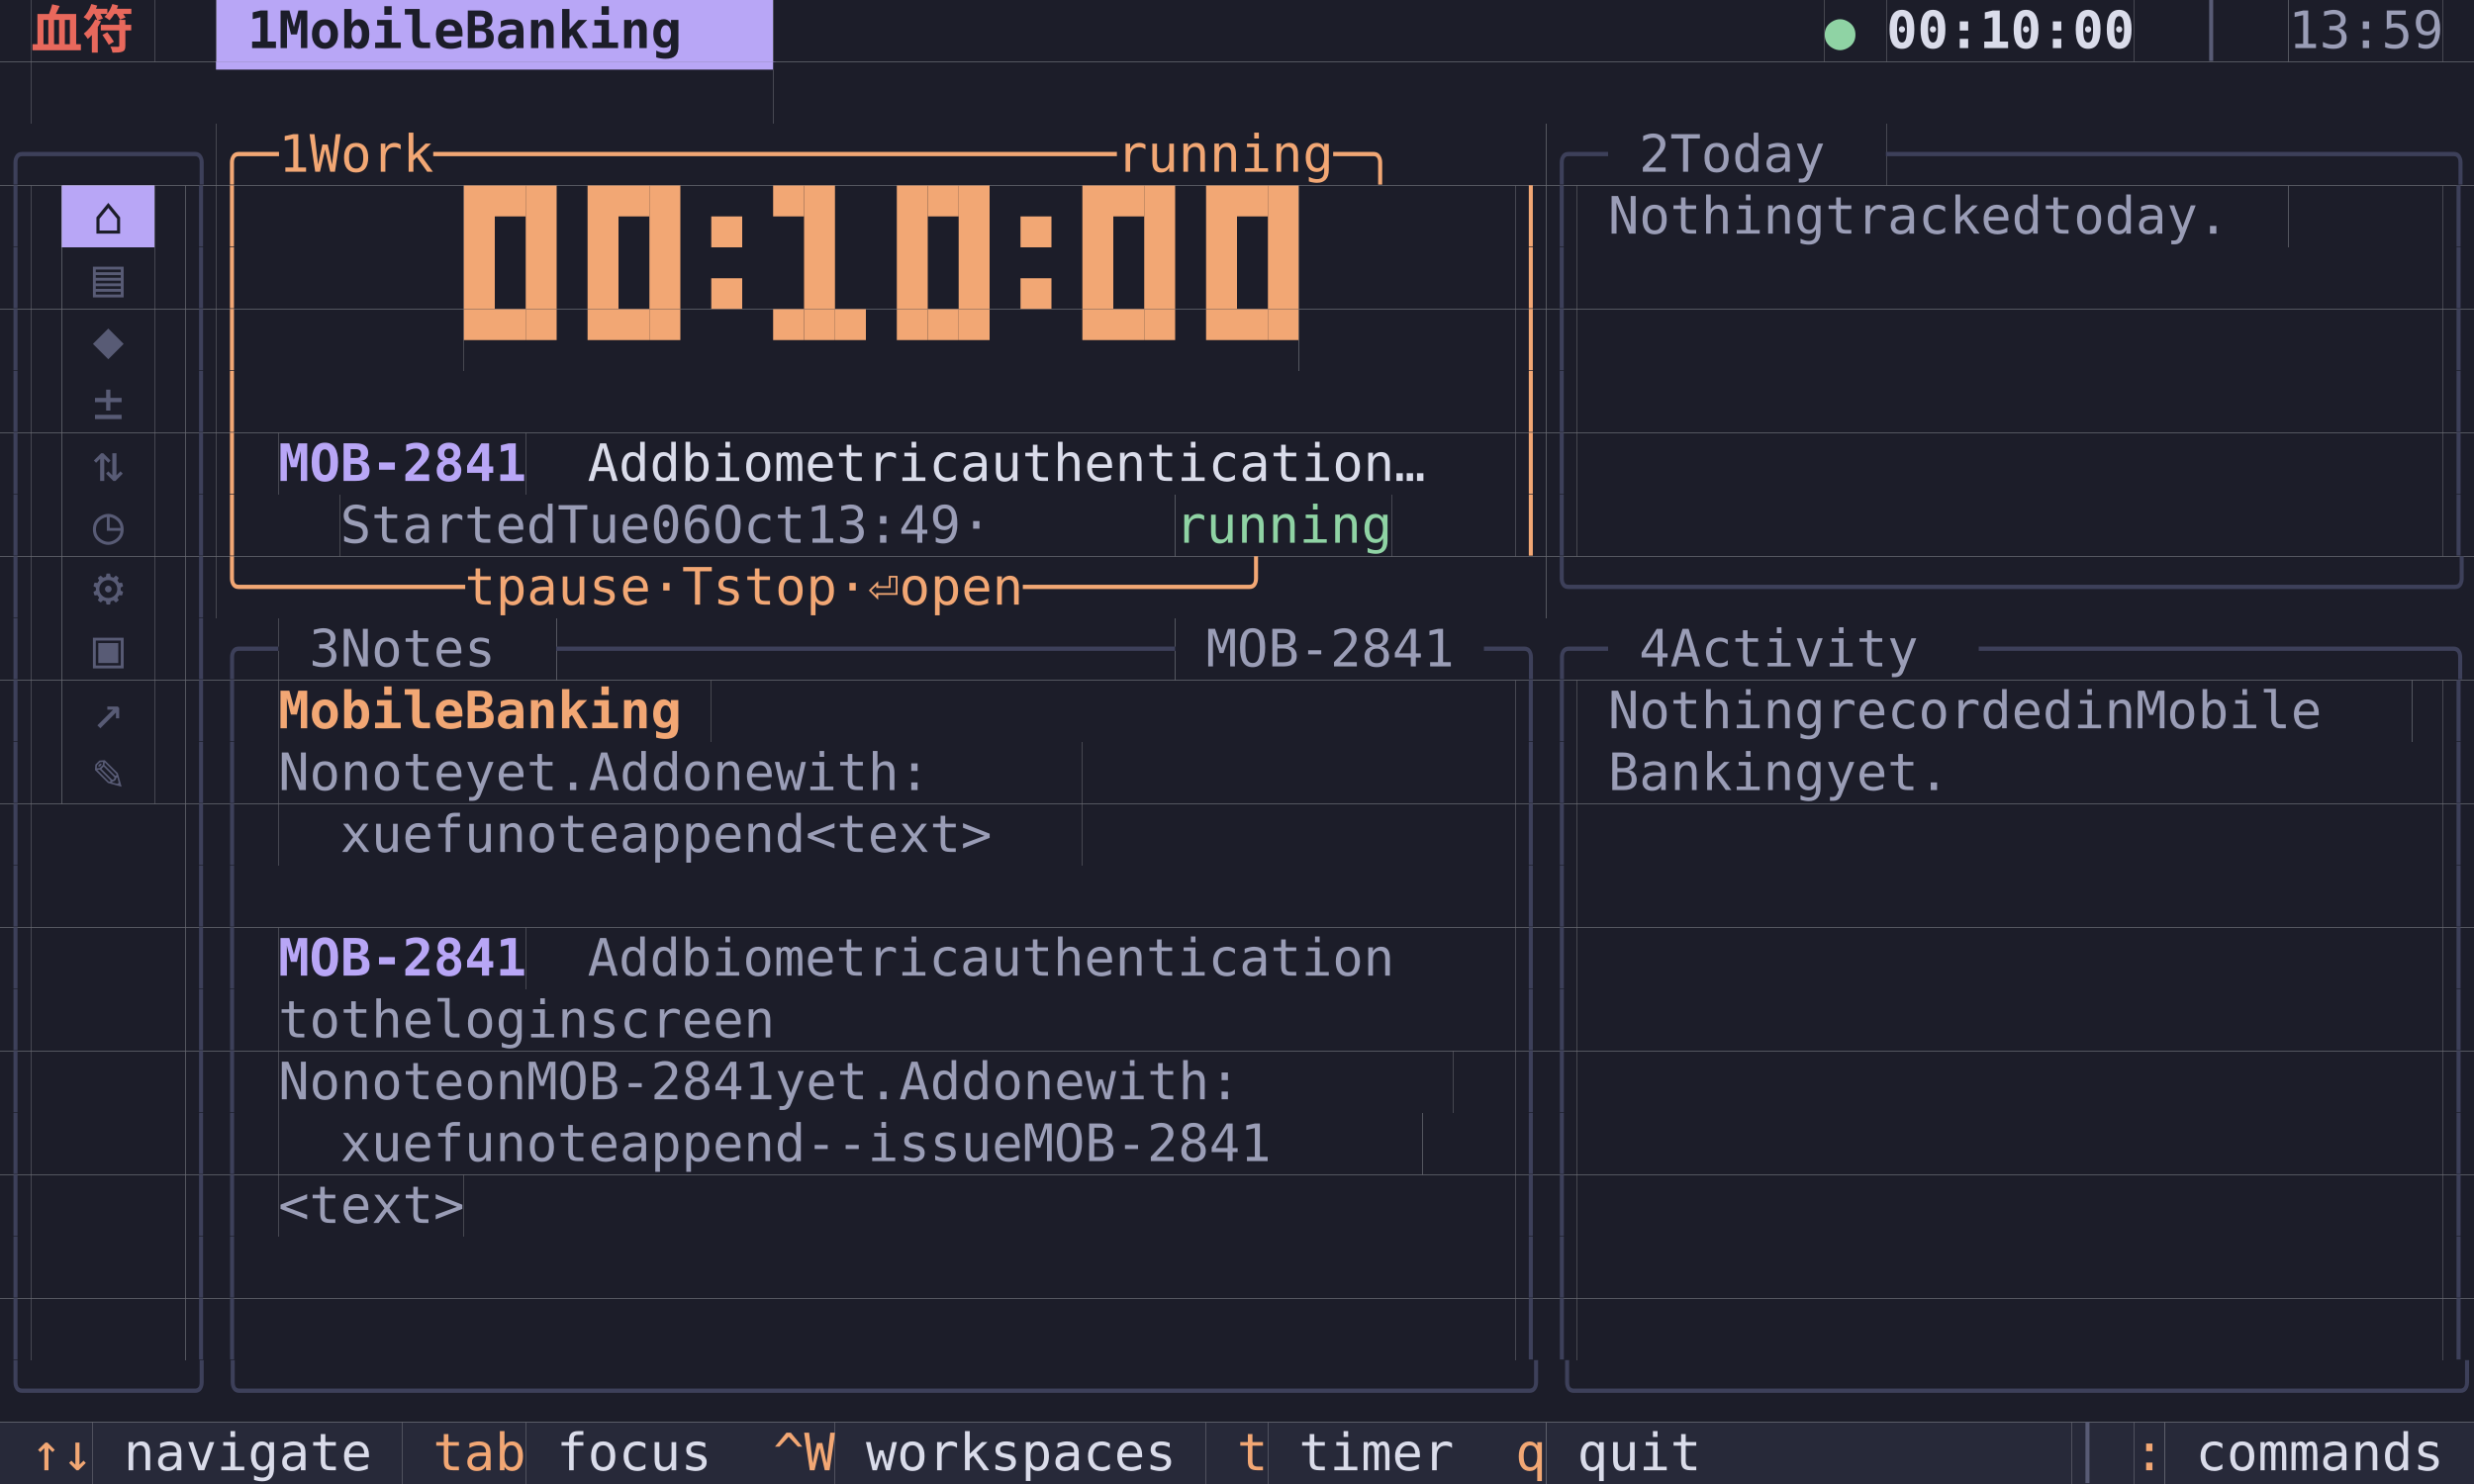
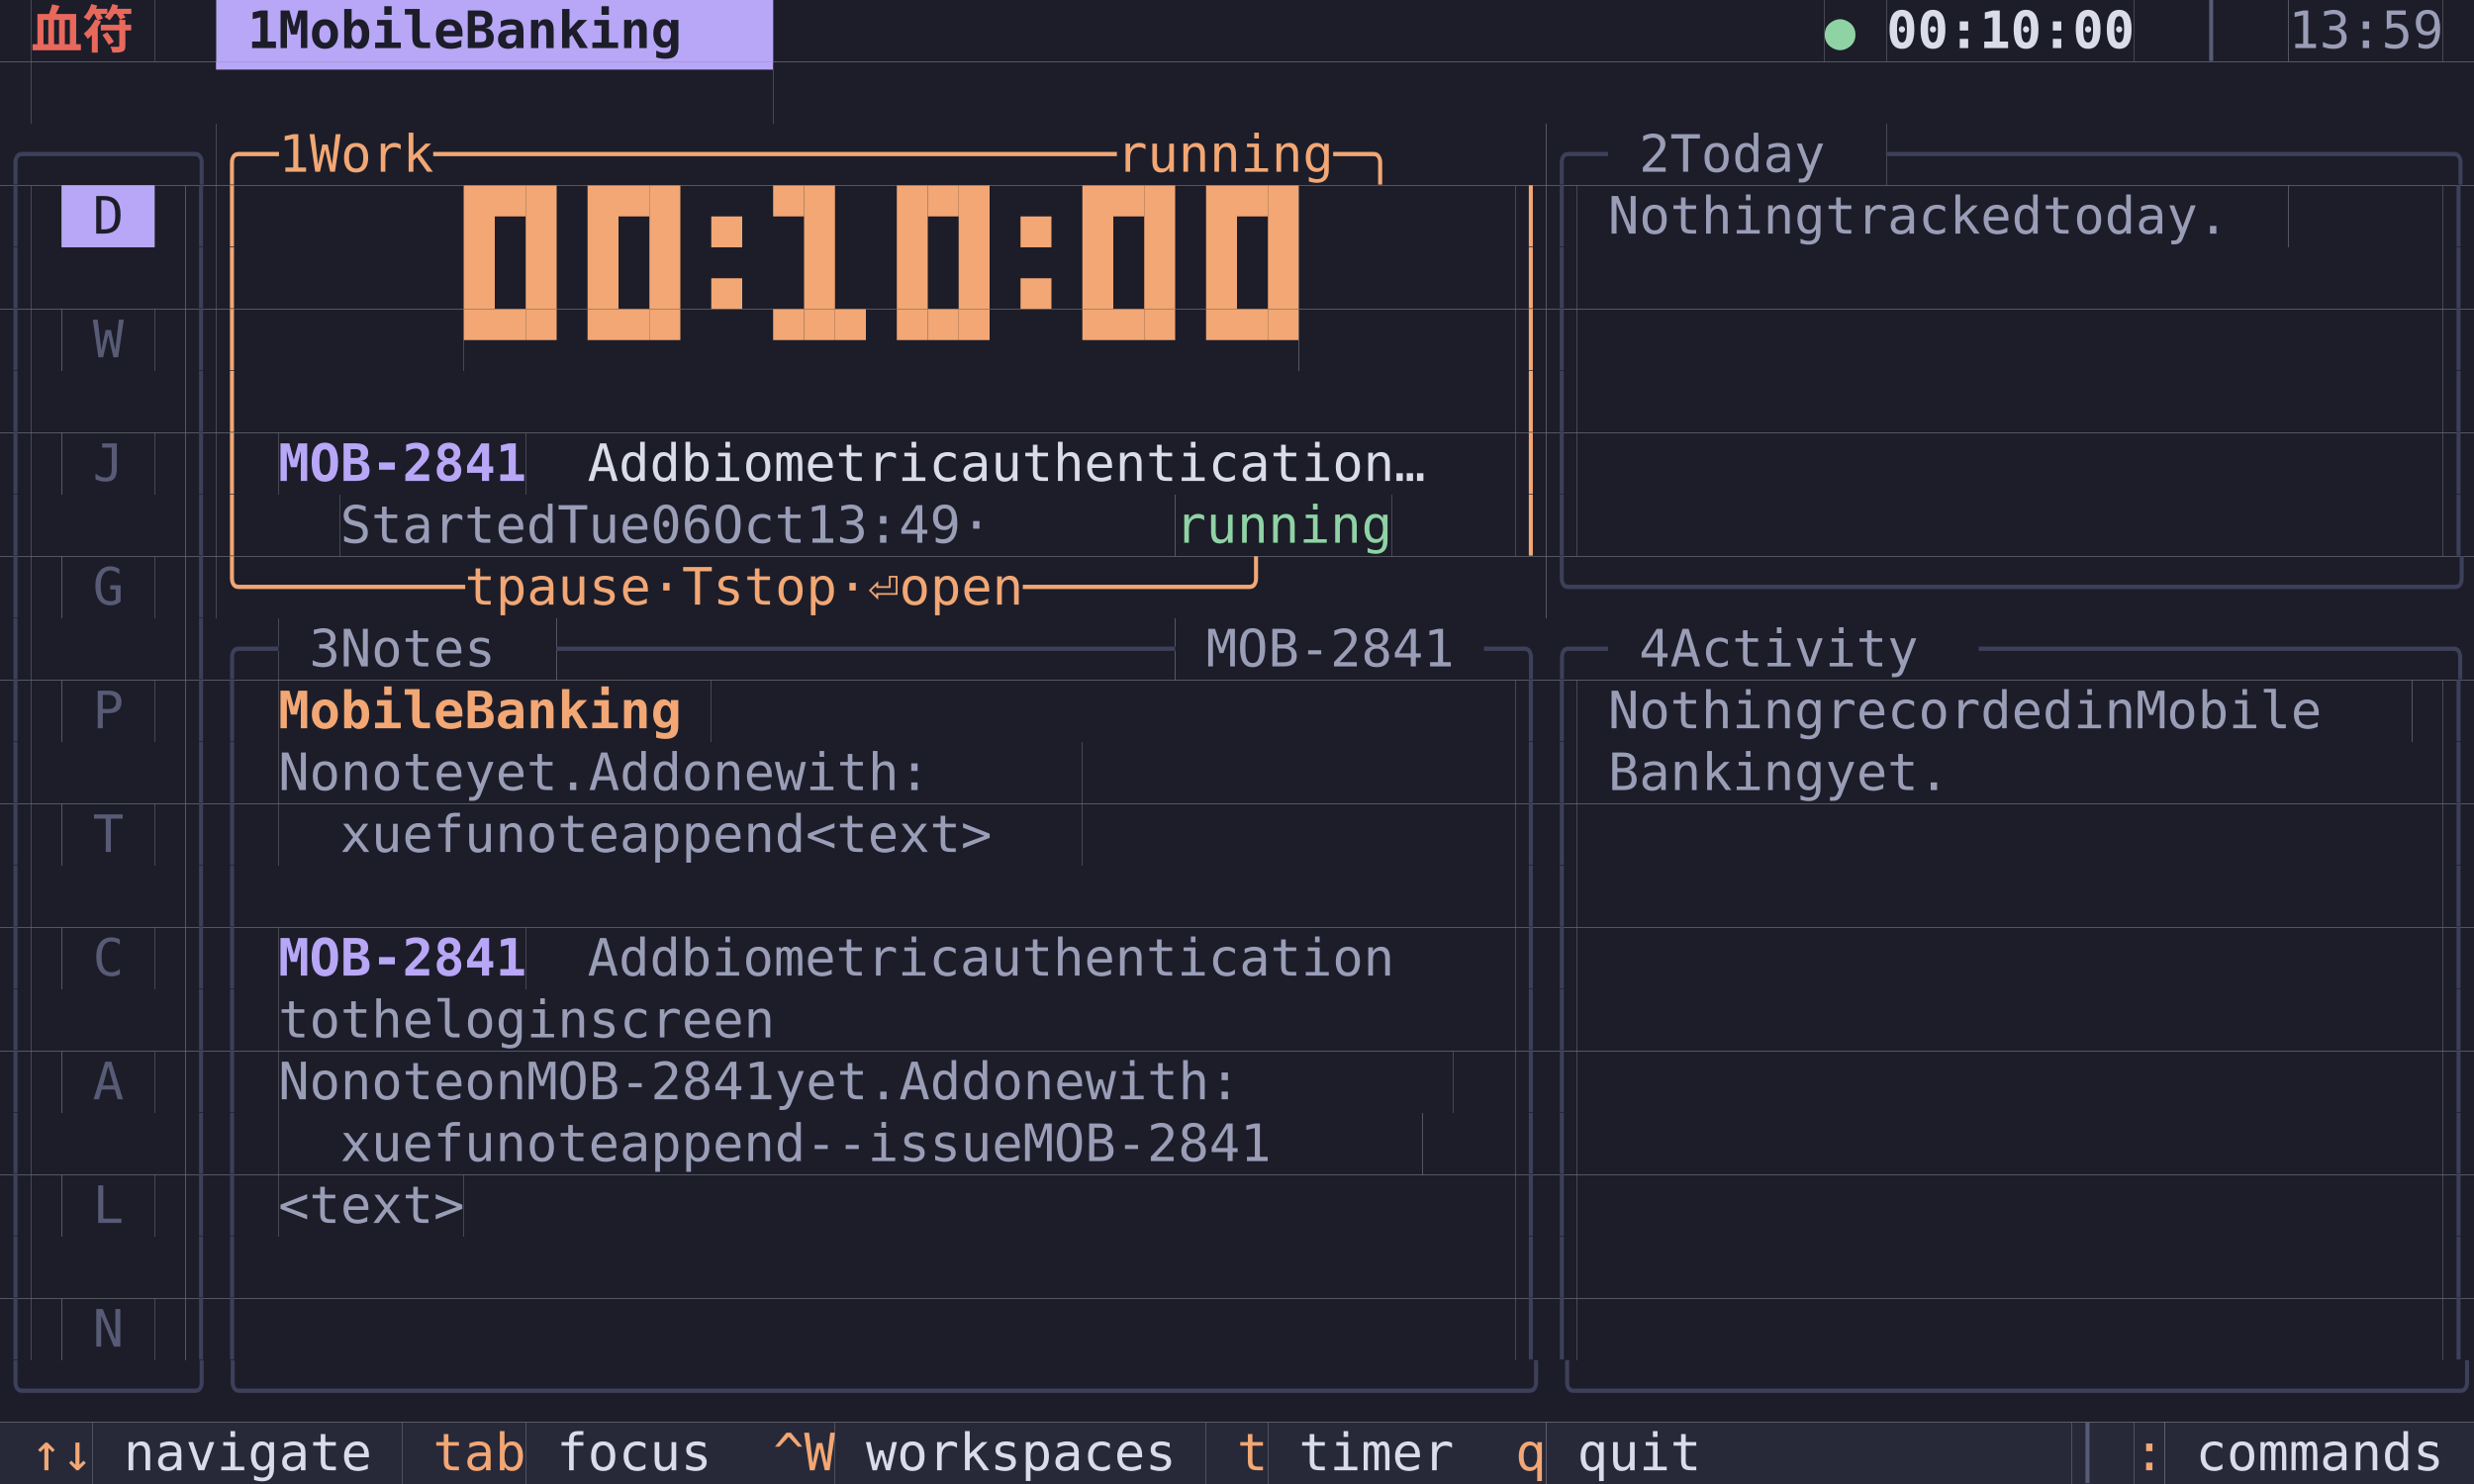
<svg xmlns="http://www.w3.org/2000/svg" width="720" height="432" viewBox="0 0 720 432" font-family="Menlo, 'DejaVu Sans Mono', 'Hiragino Sans GB', 'Noto Sans CJK SC', 'PingFang SC', monospace" font-size="15">
  <rect x="0" y="0" width="9" height="18" fill="#1c1d29" />
  <rect x="9" y="0" width="36" height="18" fill="#1c1d29" />
  <text x="9 27" y="14" fill="#e8685c" font-weight="bold">血符</text>
  <rect x="45" y="0" width="18" height="18" fill="#1c1d29" />
  <rect x="63" y="0" width="162" height="18" fill="#b8a6f6" />
  <text x="72 90 99 108 117 126 135 153 162 171 180 189 198 207" y="14" fill="#1c1d29" font-weight="bold">1MobileBanking</text>
  <rect x="225" y="0" width="306" height="18" fill="#1c1d29" />
  <rect x="531" y="0" width="18" height="18" fill="#1c1d29" />
  <text x="531" y="14" fill="#8fd3a4">●</text>
  <rect x="549" y="0" width="72" height="18" fill="#1c1d29" />
  <text x="549 558 567 576 585 594 603 612" y="14" fill="#dadcea" font-weight="bold">00:10:00</text>
  <rect x="621" y="0" width="45" height="18" fill="#1c1d29" />
  <text x="639" y="14" fill="#585b75">│</text>
  <rect x="666" y="0" width="45" height="18" fill="#1c1d29" />
  <text x="666 675 684 693 702" y="14" fill="#9a9db6">13:59</text>
  <rect x="711" y="0" width="9" height="18" fill="#1c1d29" />
  <rect x="0" y="18" width="9" height="18" fill="#1c1d29" />
  <rect x="9" y="18" width="216" height="18" fill="#1c1d29" />
  <text x="63 72 81 90 99 108 117 126 135 144 153 162 171 180 189 198 207 216" y="32" fill="#b8a6f6">▔▔▔▔▔▔▔▔▔▔▔▔▔▔▔▔▔▔</text>
  <rect x="225" y="18" width="495" height="18" fill="#1c1d29" />
  <rect x="0" y="36" width="63" height="18" fill="#1c1d29" />
  <text x="0 9 18 27 36 45 54" y="50" fill="#3d405a">╭─────╮</text>
  <rect x="63" y="36" width="387" height="18" fill="#1c1d29" />
  <text x="63 72 90 108 117 126 135 153 162 171 180 189 198 207 216 225 234 243 252 261 270 279 288 297 306 315 324 333 342 360 369 378 387 396 405 414 432 441" y="50" fill="#f2a774">╭─1Work──────────────────────running─╮</text>
  <rect x="450" y="36" width="18" height="18" fill="#1c1d29" />
  <text x="450 459" y="50" fill="#3d405a">╭─</text>
  <rect x="468" y="36" width="81" height="18" fill="#1c1d29" />
  <text x="477 495 504 513 522 531" y="50" fill="#9a9db6">2Today</text>
  <rect x="549" y="36" width="171" height="18" fill="#1c1d29" />
  <text x="549 558 567 576 585 594 603 612 621 630 639 648 657 666 675 684 693 702 711" y="50" fill="#3d405a">──────────────────╮</text>
  <rect x="0" y="54" width="9" height="18" fill="#1c1d29" />
  <text x="0" y="68" fill="#3d405a">│</text>
  <rect x="9" y="54" width="9" height="18" fill="#1c1d29" />
  <rect x="18" y="54" width="27" height="18" fill="#b8a6f6" />
-   <text x="27" y="68" fill="#1c1d29">⌂</text>
+   <text x="27" y="68" fill="#1c1d29">D</text>
  <rect x="45" y="54" width="9" height="18" fill="#1c1d29" />
  <rect x="54" y="54" width="9" height="18" fill="#1c1d29" />
  <text x="54" y="68" fill="#3d405a">│</text>
  <rect x="63" y="54" width="9" height="18" fill="#1c1d29" />
  <text x="63" y="68" fill="#f2a774">│</text>
  <rect x="72" y="54" width="63" height="18" fill="#1c1d29" />
  <rect x="135" y="54" width="243" height="18" fill="#1c1d29" />
  <rect x="135" y="54" width="9" height="18" fill="#f2a774" />
  <rect x="144" y="54" width="9" height="9" fill="#f2a774" />
  <rect x="153" y="54" width="9" height="18" fill="#f2a774" />
  <rect x="171" y="54" width="9" height="18" fill="#f2a774" />
  <rect x="180" y="54" width="9" height="9" fill="#f2a774" />
  <rect x="189" y="54" width="9" height="18" fill="#f2a774" />
  <rect x="207" y="63" width="9" height="9" fill="#f2a774" />
  <rect x="225" y="54" width="9" height="9" fill="#f2a774" />
  <rect x="234" y="54" width="9" height="18" fill="#f2a774" />
  <rect x="261" y="54" width="9" height="18" fill="#f2a774" />
  <rect x="270" y="54" width="9" height="9" fill="#f2a774" />
  <rect x="279" y="54" width="9" height="18" fill="#f2a774" />
  <rect x="297" y="63" width="9" height="9" fill="#f2a774" />
  <rect x="315" y="54" width="9" height="18" fill="#f2a774" />
  <rect x="324" y="54" width="9" height="9" fill="#f2a774" />
  <rect x="333" y="54" width="9" height="18" fill="#f2a774" />
  <rect x="351" y="54" width="9" height="18" fill="#f2a774" />
  <rect x="360" y="54" width="9" height="9" fill="#f2a774" />
  <rect x="369" y="54" width="9" height="18" fill="#f2a774" />
  <rect x="378" y="54" width="63" height="18" fill="#1c1d29" />
  <rect x="441" y="54" width="9" height="18" fill="#1c1d29" />
  <text x="441" y="68" fill="#f2a774">│</text>
  <rect x="450" y="54" width="9" height="18" fill="#1c1d29" />
  <text x="450" y="68" fill="#3d405a">│</text>
  <rect x="459" y="54" width="9" height="18" fill="#1c1d29" />
  <rect x="468" y="54" width="198" height="18" fill="#1c1d29" />
  <text x="468 477 486 495 504 513 522 540 549 558 567 576 585 594 612 621 630 639 648 657" y="68" fill="#9a9db6">Nothingtrackedtoday.</text>
  <rect x="666" y="54" width="45" height="18" fill="#1c1d29" />
  <rect x="711" y="54" width="9" height="18" fill="#1c1d29" />
  <text x="711" y="68" fill="#3d405a">│</text>
  <rect x="0" y="72" width="9" height="18" fill="#1c1d29" />
  <text x="0" y="86" fill="#3d405a">│</text>
-   <rect x="9" y="72" width="9" height="18" fill="#1c1d29" />
-   <rect x="18" y="72" width="27" height="18" fill="#1c1d29" />
-   <text x="27" y="86" fill="#585b75">▤</text>
-   <rect x="45" y="72" width="9" height="18" fill="#1c1d29" />
+   <rect x="9" y="72" width="45" height="18" fill="#1c1d29" />
  <rect x="54" y="72" width="9" height="18" fill="#1c1d29" />
  <text x="54" y="86" fill="#3d405a">│</text>
  <rect x="63" y="72" width="9" height="18" fill="#1c1d29" />
  <text x="63" y="86" fill="#f2a774">│</text>
  <rect x="72" y="72" width="63" height="18" fill="#1c1d29" />
  <rect x="135" y="72" width="243" height="18" fill="#1c1d29" />
  <rect x="135" y="72" width="9" height="18" fill="#f2a774" />
  <rect x="153" y="72" width="9" height="18" fill="#f2a774" />
  <rect x="171" y="72" width="9" height="18" fill="#f2a774" />
  <rect x="189" y="72" width="9" height="18" fill="#f2a774" />
  <rect x="207" y="81" width="9" height="9" fill="#f2a774" />
  <rect x="234" y="72" width="9" height="18" fill="#f2a774" />
  <rect x="261" y="72" width="9" height="18" fill="#f2a774" />
  <rect x="279" y="72" width="9" height="18" fill="#f2a774" />
  <rect x="297" y="81" width="9" height="9" fill="#f2a774" />
  <rect x="315" y="72" width="9" height="18" fill="#f2a774" />
  <rect x="333" y="72" width="9" height="18" fill="#f2a774" />
  <rect x="351" y="72" width="9" height="18" fill="#f2a774" />
  <rect x="369" y="72" width="9" height="18" fill="#f2a774" />
  <rect x="378" y="72" width="63" height="18" fill="#1c1d29" />
  <rect x="441" y="72" width="9" height="18" fill="#1c1d29" />
  <text x="441" y="86" fill="#f2a774">│</text>
  <rect x="450" y="72" width="9" height="18" fill="#1c1d29" />
  <text x="450" y="86" fill="#3d405a">│</text>
  <rect x="459" y="72" width="252" height="18" fill="#1c1d29" />
  <rect x="711" y="72" width="9" height="18" fill="#1c1d29" />
  <text x="711" y="86" fill="#3d405a">│</text>
  <rect x="0" y="90" width="9" height="18" fill="#1c1d29" />
  <text x="0" y="104" fill="#3d405a">│</text>
  <rect x="9" y="90" width="9" height="18" fill="#1c1d29" />
  <rect x="18" y="90" width="27" height="18" fill="#1c1d29" />
-   <text x="27" y="104" fill="#585b75">◆</text>
+   <text x="27" y="104" fill="#585b75">W</text>
  <rect x="45" y="90" width="9" height="18" fill="#1c1d29" />
  <rect x="54" y="90" width="9" height="18" fill="#1c1d29" />
  <text x="54" y="104" fill="#3d405a">│</text>
  <rect x="63" y="90" width="9" height="18" fill="#1c1d29" />
  <text x="63" y="104" fill="#f2a774">│</text>
  <rect x="72" y="90" width="63" height="18" fill="#1c1d29" />
  <rect x="135" y="90" width="243" height="18" fill="#1c1d29" />
  <rect x="135" y="90" width="9" height="9" fill="#f2a774" />
  <rect x="144" y="90" width="9" height="9" fill="#f2a774" />
  <rect x="153" y="90" width="9" height="9" fill="#f2a774" />
  <rect x="171" y="90" width="9" height="9" fill="#f2a774" />
  <rect x="180" y="90" width="9" height="9" fill="#f2a774" />
  <rect x="189" y="90" width="9" height="9" fill="#f2a774" />
  <rect x="225" y="90" width="9" height="9" fill="#f2a774" />
  <rect x="234" y="90" width="9" height="9" fill="#f2a774" />
  <rect x="243" y="90" width="9" height="9" fill="#f2a774" />
  <rect x="261" y="90" width="9" height="9" fill="#f2a774" />
  <rect x="270" y="90" width="9" height="9" fill="#f2a774" />
  <rect x="279" y="90" width="9" height="9" fill="#f2a774" />
  <rect x="315" y="90" width="9" height="9" fill="#f2a774" />
  <rect x="324" y="90" width="9" height="9" fill="#f2a774" />
  <rect x="333" y="90" width="9" height="9" fill="#f2a774" />
  <rect x="351" y="90" width="9" height="9" fill="#f2a774" />
  <rect x="360" y="90" width="9" height="9" fill="#f2a774" />
  <rect x="369" y="90" width="9" height="9" fill="#f2a774" />
  <rect x="378" y="90" width="63" height="18" fill="#1c1d29" />
  <rect x="441" y="90" width="9" height="18" fill="#1c1d29" />
  <text x="441" y="104" fill="#f2a774">│</text>
  <rect x="450" y="90" width="9" height="18" fill="#1c1d29" />
  <text x="450" y="104" fill="#3d405a">│</text>
  <rect x="459" y="90" width="252" height="18" fill="#1c1d29" />
  <rect x="711" y="90" width="9" height="18" fill="#1c1d29" />
  <text x="711" y="104" fill="#3d405a">│</text>
  <rect x="0" y="108" width="9" height="18" fill="#1c1d29" />
  <text x="0" y="122" fill="#3d405a">│</text>
-   <rect x="9" y="108" width="9" height="18" fill="#1c1d29" />
-   <rect x="18" y="108" width="27" height="18" fill="#1c1d29" />
-   <text x="27" y="122" fill="#585b75">±</text>
-   <rect x="45" y="108" width="9" height="18" fill="#1c1d29" />
+   <rect x="9" y="108" width="45" height="18" fill="#1c1d29" />
  <rect x="54" y="108" width="9" height="18" fill="#1c1d29" />
  <text x="54" y="122" fill="#3d405a">│</text>
  <rect x="63" y="108" width="9" height="18" fill="#1c1d29" />
  <text x="63" y="122" fill="#f2a774">│</text>
  <rect x="72" y="108" width="369" height="18" fill="#1c1d29" />
  <rect x="441" y="108" width="9" height="18" fill="#1c1d29" />
  <text x="441" y="122" fill="#f2a774">│</text>
  <rect x="450" y="108" width="9" height="18" fill="#1c1d29" />
  <text x="450" y="122" fill="#3d405a">│</text>
  <rect x="459" y="108" width="252" height="18" fill="#1c1d29" />
  <rect x="711" y="108" width="9" height="18" fill="#1c1d29" />
  <text x="711" y="122" fill="#3d405a">│</text>
  <rect x="0" y="126" width="9" height="18" fill="#1c1d29" />
  <text x="0" y="140" fill="#3d405a">│</text>
  <rect x="9" y="126" width="9" height="18" fill="#1c1d29" />
  <rect x="18" y="126" width="27" height="18" fill="#1c1d29" />
-   <text x="27" y="140" fill="#585b75">⇅</text>
+   <text x="27" y="140" fill="#585b75">J</text>
  <rect x="45" y="126" width="9" height="18" fill="#1c1d29" />
  <rect x="54" y="126" width="9" height="18" fill="#1c1d29" />
  <text x="54" y="140" fill="#3d405a">│</text>
  <rect x="63" y="126" width="9" height="18" fill="#1c1d29" />
  <text x="63" y="140" fill="#f2a774">│</text>
  <rect x="72" y="126" width="9" height="18" fill="#1c1d29" />
  <rect x="81" y="126" width="72" height="18" fill="#1c1d29" />
  <text x="81 90 99 108 117 126 135 144" y="140" fill="#b8a6f6" font-weight="bold">MOB-2841</text>
  <rect x="153" y="126" width="279" height="18" fill="#1c1d29" />
  <text x="171 180 189 207 216 225 234 243 252 261 270 279 297 306 315 324 333 342 351 360 369 378 387 396 405 414 423" y="140" fill="#dadcea">Addbiometricauthentication…</text>
  <rect x="432" y="126" width="9" height="18" fill="#1c1d29" />
  <rect x="441" y="126" width="9" height="18" fill="#1c1d29" />
  <text x="441" y="140" fill="#f2a774">│</text>
  <rect x="450" y="126" width="9" height="18" fill="#1c1d29" />
  <text x="450" y="140" fill="#3d405a">│</text>
  <rect x="459" y="126" width="252" height="18" fill="#1c1d29" />
  <rect x="711" y="126" width="9" height="18" fill="#1c1d29" />
  <text x="711" y="140" fill="#3d405a">│</text>
  <rect x="0" y="144" width="9" height="18" fill="#1c1d29" />
  <text x="0" y="158" fill="#3d405a">│</text>
-   <rect x="9" y="144" width="9" height="18" fill="#1c1d29" />
-   <rect x="18" y="144" width="27" height="18" fill="#1c1d29" />
-   <text x="27" y="158" fill="#585b75">◷</text>
-   <rect x="45" y="144" width="9" height="18" fill="#1c1d29" />
+   <rect x="9" y="144" width="45" height="18" fill="#1c1d29" />
  <rect x="54" y="144" width="9" height="18" fill="#1c1d29" />
  <text x="54" y="158" fill="#3d405a">│</text>
  <rect x="63" y="144" width="9" height="18" fill="#1c1d29" />
  <text x="63" y="158" fill="#f2a774">│</text>
  <rect x="72" y="144" width="27" height="18" fill="#1c1d29" />
  <rect x="99" y="144" width="243" height="18" fill="#1c1d29" />
  <text x="99 108 117 126 135 144 153 171 180 189 207 216 234 243 252 270 279 288 297 306 324" y="158" fill="#9a9db6">StartedTue06Oct13:49·</text>
  <rect x="342" y="144" width="63" height="18" fill="#1c1d29" />
  <text x="342 351 360 369 378 387 396" y="158" fill="#8fd3a4">running</text>
  <rect x="405" y="144" width="36" height="18" fill="#1c1d29" />
  <rect x="441" y="144" width="9" height="18" fill="#1c1d29" />
  <text x="441" y="158" fill="#f2a774">│</text>
  <rect x="450" y="144" width="9" height="18" fill="#1c1d29" />
  <text x="450" y="158" fill="#3d405a">│</text>
  <rect x="459" y="144" width="252" height="18" fill="#1c1d29" />
  <rect x="711" y="144" width="9" height="18" fill="#1c1d29" />
  <text x="711" y="158" fill="#3d405a">│</text>
  <rect x="0" y="162" width="9" height="18" fill="#1c1d29" />
  <text x="0" y="176" fill="#3d405a">│</text>
  <rect x="9" y="162" width="9" height="18" fill="#1c1d29" />
  <rect x="18" y="162" width="27" height="18" fill="#1c1d29" />
-   <text x="27" y="176" fill="#585b75">⚙</text>
+   <text x="27" y="176" fill="#585b75">G</text>
  <rect x="45" y="162" width="9" height="18" fill="#1c1d29" />
  <rect x="54" y="162" width="9" height="18" fill="#1c1d29" />
  <text x="54" y="176" fill="#3d405a">│</text>
  <rect x="63" y="162" width="387" height="18" fill="#1c1d29" />
  <text x="63 72 81 90 99 108 117 126 144 162 171 180 189 198 216 234 252 261 270 279 297 315 333 342 351 360 378 387 396 405 414 423 432 441" y="176" fill="#f2a774">╰───────tpause·Tstop·⏎open───────╯</text>
  <rect x="450" y="162" width="270" height="18" fill="#1c1d29" />
  <text x="450 459 468 477 486 495 504 513 522 531 540 549 558 567 576 585 594 603 612 621 630 639 648 657 666 675 684 693 702 711" y="176" fill="#3d405a">╰────────────────────────────╯</text>
  <rect x="0" y="180" width="9" height="18" fill="#1c1d29" />
  <text x="0" y="194" fill="#3d405a">│</text>
-   <rect x="9" y="180" width="9" height="18" fill="#1c1d29" />
-   <rect x="18" y="180" width="27" height="18" fill="#1c1d29" />
-   <text x="27" y="194" fill="#585b75">▣</text>
-   <rect x="45" y="180" width="9" height="18" fill="#1c1d29" />
+   <rect x="9" y="180" width="45" height="18" fill="#1c1d29" />
  <rect x="54" y="180" width="27" height="18" fill="#1c1d29" />
  <text x="54 63 72" y="194" fill="#3d405a">│╭─</text>
  <rect x="81" y="180" width="81" height="18" fill="#1c1d29" />
  <text x="90 108 117 126 135 144" y="194" fill="#9a9db6">3Notes</text>
  <rect x="162" y="180" width="180" height="18" fill="#1c1d29" />
  <text x="162 171 180 189 198 207 216 225 234 243 252 261 270 279 288 297 306 315 324 333" y="194" fill="#3d405a">────────────────────</text>
  <rect x="342" y="180" width="90" height="18" fill="#1c1d29" />
  <text x="351 360 369 378 387 396 405 414" y="194" fill="#9a9db6">MOB-2841</text>
  <rect x="432" y="180" width="36" height="18" fill="#1c1d29" />
  <text x="432 441 450 459" y="194" fill="#3d405a">─╮╭─</text>
  <rect x="468" y="180" width="108" height="18" fill="#1c1d29" />
  <text x="477 495 504 513 522 531 540 549 558" y="194" fill="#9a9db6">4Activity</text>
  <rect x="576" y="180" width="144" height="18" fill="#1c1d29" />
  <text x="576 585 594 603 612 621 630 639 648 657 666 675 684 693 702 711" y="194" fill="#3d405a">───────────────╮</text>
  <rect x="0" y="198" width="9" height="18" fill="#1c1d29" />
  <text x="0" y="212" fill="#3d405a">│</text>
  <rect x="9" y="198" width="9" height="18" fill="#1c1d29" />
  <rect x="18" y="198" width="27" height="18" fill="#1c1d29" />
-   <text x="27" y="212" fill="#585b75">↗</text>
+   <text x="27" y="212" fill="#585b75">P</text>
  <rect x="45" y="198" width="9" height="18" fill="#1c1d29" />
  <rect x="54" y="198" width="18" height="18" fill="#1c1d29" />
  <text x="54 63" y="212" fill="#3d405a">││</text>
  <rect x="72" y="198" width="9" height="18" fill="#1c1d29" />
  <rect x="81" y="198" width="126" height="18" fill="#1c1d29" />
  <text x="81 90 99 108 117 126 144 153 162 171 180 189 198" y="212" fill="#f2a774" font-weight="bold">MobileBanking</text>
  <rect x="207" y="198" width="234" height="18" fill="#1c1d29" />
  <rect x="441" y="198" width="18" height="18" fill="#1c1d29" />
  <text x="441 450" y="212" fill="#3d405a">││</text>
  <rect x="459" y="198" width="9" height="18" fill="#1c1d29" />
  <rect x="468" y="198" width="234" height="18" fill="#1c1d29" />
  <text x="468 477 486 495 504 513 522 540 549 558 567 576 585 594 603 621 630 648 657 666 675 684 693" y="212" fill="#9a9db6">NothingrecordedinMobile</text>
  <rect x="702" y="198" width="9" height="18" fill="#1c1d29" />
  <rect x="711" y="198" width="9" height="18" fill="#1c1d29" />
  <text x="711" y="212" fill="#3d405a">│</text>
  <rect x="0" y="216" width="9" height="18" fill="#1c1d29" />
  <text x="0" y="230" fill="#3d405a">│</text>
-   <rect x="9" y="216" width="9" height="18" fill="#1c1d29" />
-   <rect x="18" y="216" width="27" height="18" fill="#1c1d29" />
-   <text x="27" y="230" fill="#585b75">✎</text>
-   <rect x="45" y="216" width="9" height="18" fill="#1c1d29" />
+   <rect x="9" y="216" width="45" height="18" fill="#1c1d29" />
  <rect x="54" y="216" width="18" height="18" fill="#1c1d29" />
  <text x="54 63" y="230" fill="#3d405a">││</text>
  <rect x="72" y="216" width="9" height="18" fill="#1c1d29" />
  <rect x="81" y="216" width="234" height="18" fill="#1c1d29" />
  <text x="81 90 108 117 126 135 153 162 171 180 198 207 216 234 243 252 270 279 288 297 306" y="230" fill="#9a9db6">Nonoteyet.Addonewith:</text>
  <rect x="315" y="216" width="126" height="18" fill="#1c1d29" />
  <rect x="441" y="216" width="18" height="18" fill="#1c1d29" />
  <text x="441 450" y="230" fill="#3d405a">││</text>
  <rect x="459" y="216" width="9" height="18" fill="#1c1d29" />
  <rect x="468" y="216" width="108" height="18" fill="#1c1d29" />
  <text x="468 477 486 495 504 513 522 540 549 558 567" y="230" fill="#9a9db6">Bankingyet.</text>
  <rect x="576" y="216" width="135" height="18" fill="#1c1d29" />
  <rect x="711" y="216" width="9" height="18" fill="#1c1d29" />
  <text x="711" y="230" fill="#3d405a">│</text>
  <rect x="0" y="234" width="9" height="18" fill="#1c1d29" />
  <text x="0" y="248" fill="#3d405a">│</text>
-   <rect x="9" y="234" width="45" height="18" fill="#1c1d29" />
+   <rect x="9" y="234" width="9" height="18" fill="#1c1d29" />
+   <rect x="18" y="234" width="27" height="18" fill="#1c1d29" />
+   <text x="27" y="248" fill="#585b75">T</text>
+   <rect x="45" y="234" width="9" height="18" fill="#1c1d29" />
  <rect x="54" y="234" width="18" height="18" fill="#1c1d29" />
  <text x="54 63" y="248" fill="#3d405a">││</text>
  <rect x="72" y="234" width="9" height="18" fill="#1c1d29" />
  <rect x="81" y="234" width="234" height="18" fill="#1c1d29" />
  <text x="99 108 117 126 135 153 162 171 180 198 207 216 225 234 243 261 270 279 288 297 306" y="248" fill="#9a9db6">xuefunoteappend&lt;text&gt;</text>
  <rect x="315" y="234" width="126" height="18" fill="#1c1d29" />
  <rect x="441" y="234" width="18" height="18" fill="#1c1d29" />
  <text x="441 450" y="248" fill="#3d405a">││</text>
  <rect x="459" y="234" width="252" height="18" fill="#1c1d29" />
  <rect x="711" y="234" width="9" height="18" fill="#1c1d29" />
  <text x="711" y="248" fill="#3d405a">│</text>
  <rect x="0" y="252" width="9" height="18" fill="#1c1d29" />
  <text x="0" y="266" fill="#3d405a">│</text>
  <rect x="9" y="252" width="45" height="18" fill="#1c1d29" />
  <rect x="54" y="252" width="18" height="18" fill="#1c1d29" />
  <text x="54 63" y="266" fill="#3d405a">││</text>
  <rect x="72" y="252" width="369" height="18" fill="#1c1d29" />
  <rect x="441" y="252" width="18" height="18" fill="#1c1d29" />
  <text x="441 450" y="266" fill="#3d405a">││</text>
  <rect x="459" y="252" width="252" height="18" fill="#1c1d29" />
  <rect x="711" y="252" width="9" height="18" fill="#1c1d29" />
  <text x="711" y="266" fill="#3d405a">│</text>
  <rect x="0" y="270" width="9" height="18" fill="#1c1d29" />
  <text x="0" y="284" fill="#3d405a">│</text>
-   <rect x="9" y="270" width="45" height="18" fill="#1c1d29" />
+   <rect x="9" y="270" width="9" height="18" fill="#1c1d29" />
+   <rect x="18" y="270" width="27" height="18" fill="#1c1d29" />
+   <text x="27" y="284" fill="#585b75">C</text>
+   <rect x="45" y="270" width="9" height="18" fill="#1c1d29" />
  <rect x="54" y="270" width="18" height="18" fill="#1c1d29" />
  <text x="54 63" y="284" fill="#3d405a">││</text>
  <rect x="72" y="270" width="9" height="18" fill="#1c1d29" />
  <rect x="81" y="270" width="72" height="18" fill="#1c1d29" />
  <text x="81 90 99 108 117 126 135 144" y="284" fill="#b8a6f6" font-weight="bold">MOB-2841</text>
  <rect x="153" y="270" width="279" height="18" fill="#1c1d29" />
  <text x="171 180 189 207 216 225 234 243 252 261 270 279 297 306 315 324 333 342 351 360 369 378 387 396 405 414" y="284" fill="#9a9db6">Addbiometricauthentication</text>
  <rect x="432" y="270" width="9" height="18" fill="#1c1d29" />
  <rect x="441" y="270" width="18" height="18" fill="#1c1d29" />
  <text x="441 450" y="284" fill="#3d405a">││</text>
  <rect x="459" y="270" width="252" height="18" fill="#1c1d29" />
  <rect x="711" y="270" width="9" height="18" fill="#1c1d29" />
  <text x="711" y="284" fill="#3d405a">│</text>
  <rect x="0" y="288" width="9" height="18" fill="#1c1d29" />
  <text x="0" y="302" fill="#3d405a">│</text>
  <rect x="9" y="288" width="45" height="18" fill="#1c1d29" />
  <rect x="54" y="288" width="18" height="18" fill="#1c1d29" />
  <text x="54 63" y="302" fill="#3d405a">││</text>
  <rect x="72" y="288" width="9" height="18" fill="#1c1d29" />
  <rect x="81" y="288" width="171" height="18" fill="#1c1d29" />
  <text x="81 90 108 117 126 144 153 162 171 180 198 207 216 225 234 243" y="302" fill="#9a9db6">totheloginscreen</text>
  <rect x="252" y="288" width="189" height="18" fill="#1c1d29" />
  <rect x="441" y="288" width="18" height="18" fill="#1c1d29" />
  <text x="441 450" y="302" fill="#3d405a">││</text>
  <rect x="459" y="288" width="252" height="18" fill="#1c1d29" />
  <rect x="711" y="288" width="9" height="18" fill="#1c1d29" />
  <text x="711" y="302" fill="#3d405a">│</text>
  <rect x="0" y="306" width="9" height="18" fill="#1c1d29" />
  <text x="0" y="320" fill="#3d405a">│</text>
-   <rect x="9" y="306" width="45" height="18" fill="#1c1d29" />
+   <rect x="9" y="306" width="9" height="18" fill="#1c1d29" />
+   <rect x="18" y="306" width="27" height="18" fill="#1c1d29" />
+   <text x="27" y="320" fill="#585b75">A</text>
+   <rect x="45" y="306" width="9" height="18" fill="#1c1d29" />
  <rect x="54" y="306" width="18" height="18" fill="#1c1d29" />
  <text x="54 63" y="320" fill="#3d405a">││</text>
  <rect x="72" y="306" width="9" height="18" fill="#1c1d29" />
  <rect x="81" y="306" width="342" height="18" fill="#1c1d29" />
  <text x="81 90 108 117 126 135 153 162 180 189 198 207 216 225 234 243 261 270 279 288 306 315 324 342 351 360 378 387 396 405 414" y="320" fill="#9a9db6">NonoteonMOB-2841yet.Addonewith:</text>
  <rect x="423" y="306" width="18" height="18" fill="#1c1d29" />
  <rect x="441" y="306" width="18" height="18" fill="#1c1d29" />
  <text x="441 450" y="320" fill="#3d405a">││</text>
  <rect x="459" y="306" width="252" height="18" fill="#1c1d29" />
  <rect x="711" y="306" width="9" height="18" fill="#1c1d29" />
  <text x="711" y="320" fill="#3d405a">│</text>
  <rect x="0" y="324" width="9" height="18" fill="#1c1d29" />
  <text x="0" y="338" fill="#3d405a">│</text>
  <rect x="9" y="324" width="45" height="18" fill="#1c1d29" />
  <rect x="54" y="324" width="18" height="18" fill="#1c1d29" />
  <text x="54 63" y="338" fill="#3d405a">││</text>
  <rect x="72" y="324" width="9" height="18" fill="#1c1d29" />
  <rect x="81" y="324" width="333" height="18" fill="#1c1d29" />
  <text x="99 108 117 126 135 153 162 171 180 198 207 216 225 234 243 261 270 279 288 297 306 315 333 342 351 360 369 378 387 396" y="338" fill="#9a9db6">xuefunoteappend--issueMOB-2841</text>
  <rect x="414" y="324" width="27" height="18" fill="#1c1d29" />
  <rect x="441" y="324" width="18" height="18" fill="#1c1d29" />
  <text x="441 450" y="338" fill="#3d405a">││</text>
  <rect x="459" y="324" width="252" height="18" fill="#1c1d29" />
  <rect x="711" y="324" width="9" height="18" fill="#1c1d29" />
  <text x="711" y="338" fill="#3d405a">│</text>
  <rect x="0" y="342" width="9" height="18" fill="#1c1d29" />
  <text x="0" y="356" fill="#3d405a">│</text>
-   <rect x="9" y="342" width="45" height="18" fill="#1c1d29" />
+   <rect x="9" y="342" width="9" height="18" fill="#1c1d29" />
+   <rect x="18" y="342" width="27" height="18" fill="#1c1d29" />
+   <text x="27" y="356" fill="#585b75">L</text>
+   <rect x="45" y="342" width="9" height="18" fill="#1c1d29" />
  <rect x="54" y="342" width="18" height="18" fill="#1c1d29" />
  <text x="54 63" y="356" fill="#3d405a">││</text>
  <rect x="72" y="342" width="9" height="18" fill="#1c1d29" />
  <rect x="81" y="342" width="54" height="18" fill="#1c1d29" />
  <text x="81 90 99 108 117 126" y="356" fill="#9a9db6">&lt;text&gt;</text>
  <rect x="135" y="342" width="306" height="18" fill="#1c1d29" />
  <rect x="441" y="342" width="18" height="18" fill="#1c1d29" />
  <text x="441 450" y="356" fill="#3d405a">││</text>
  <rect x="459" y="342" width="252" height="18" fill="#1c1d29" />
  <rect x="711" y="342" width="9" height="18" fill="#1c1d29" />
  <text x="711" y="356" fill="#3d405a">│</text>
  <rect x="0" y="360" width="9" height="18" fill="#1c1d29" />
  <text x="0" y="374" fill="#3d405a">│</text>
  <rect x="9" y="360" width="45" height="18" fill="#1c1d29" />
  <rect x="54" y="360" width="18" height="18" fill="#1c1d29" />
  <text x="54 63" y="374" fill="#3d405a">││</text>
  <rect x="72" y="360" width="369" height="18" fill="#1c1d29" />
  <rect x="441" y="360" width="18" height="18" fill="#1c1d29" />
  <text x="441 450" y="374" fill="#3d405a">││</text>
  <rect x="459" y="360" width="252" height="18" fill="#1c1d29" />
  <rect x="711" y="360" width="9" height="18" fill="#1c1d29" />
  <text x="711" y="374" fill="#3d405a">│</text>
  <rect x="0" y="378" width="9" height="18" fill="#1c1d29" />
  <text x="0" y="392" fill="#3d405a">│</text>
-   <rect x="9" y="378" width="45" height="18" fill="#1c1d29" />
+   <rect x="9" y="378" width="9" height="18" fill="#1c1d29" />
+   <rect x="18" y="378" width="27" height="18" fill="#1c1d29" />
+   <text x="27" y="392" fill="#585b75">N</text>
+   <rect x="45" y="378" width="9" height="18" fill="#1c1d29" />
  <rect x="54" y="378" width="18" height="18" fill="#1c1d29" />
  <text x="54 63" y="392" fill="#3d405a">││</text>
  <rect x="72" y="378" width="369" height="18" fill="#1c1d29" />
  <rect x="441" y="378" width="18" height="18" fill="#1c1d29" />
  <text x="441 450" y="392" fill="#3d405a">││</text>
  <rect x="459" y="378" width="252" height="18" fill="#1c1d29" />
  <rect x="711" y="378" width="9" height="18" fill="#1c1d29" />
  <text x="711" y="392" fill="#3d405a">│</text>
  <rect x="0" y="396" width="720" height="18" fill="#1c1d29" />
  <text x="0 9 18 27 36 45 54 63 72 81 90 99 108 117 126 135 144 153 162 171 180 189 198 207 216 225 234 243 252 261 270 279 288 297 306 315 324 333 342 351 360 369 378 387 396 405 414 423 432 441 450 459 468 477 486 495 504 513 522 531 540 549 558 567 576 585 594 603 612 621 630 639 648 657 666 675 684 693 702 711" y="410" fill="#3d405a">╰─────╯╰─────────────────────────────────────────╯╰────────────────────────────╯</text>
  <rect x="0" y="414" width="27" height="18" fill="#272939" />
  <text x="9 18" y="428" fill="#f2a774">↑↓</text>
  <rect x="27" y="414" width="90" height="18" fill="#272939" />
  <text x="36 45 54 63 72 81 90 99" y="428" fill="#dadcea">navigate</text>
  <rect x="117" y="414" width="36" height="18" fill="#272939" />
  <text x="126 135 144" y="428" fill="#f2a774">tab</text>
  <rect x="153" y="414" width="63" height="18" fill="#272939" />
  <text x="162 171 180 189 198" y="428" fill="#dadcea">focus</text>
  <rect x="216" y="414" width="27" height="18" fill="#272939" />
  <text x="225 234" y="428" fill="#f2a774">^W</text>
  <rect x="243" y="414" width="108" height="18" fill="#272939" />
  <text x="252 261 270 279 288 297 306 315 324 333" y="428" fill="#dadcea">workspaces</text>
  <rect x="351" y="414" width="18" height="18" fill="#272939" />
  <text x="360" y="428" fill="#f2a774">t</text>
  <rect x="369" y="414" width="63" height="18" fill="#272939" />
  <text x="378 387 396 405 414" y="428" fill="#dadcea">timer</text>
  <rect x="432" y="414" width="18" height="18" fill="#272939" />
  <text x="441" y="428" fill="#f2a774">q</text>
  <rect x="450" y="414" width="54" height="18" fill="#272939" />
  <text x="459 468 477 486" y="428" fill="#dadcea">quit</text>
  <rect x="504" y="414" width="99" height="18" fill="#272939" />
  <rect x="603" y="414" width="18" height="18" fill="#272939" />
  <text x="603" y="428" fill="#585b75">│</text>
  <rect x="621" y="414" width="9" height="18" fill="#272939" />
  <text x="621" y="428" fill="#f2a774">:</text>
  <rect x="630" y="414" width="90" height="18" fill="#272939" />
  <text x="639 648 657 666 675 684 693 702" y="428" fill="#dadcea">commands</text>
</svg>
